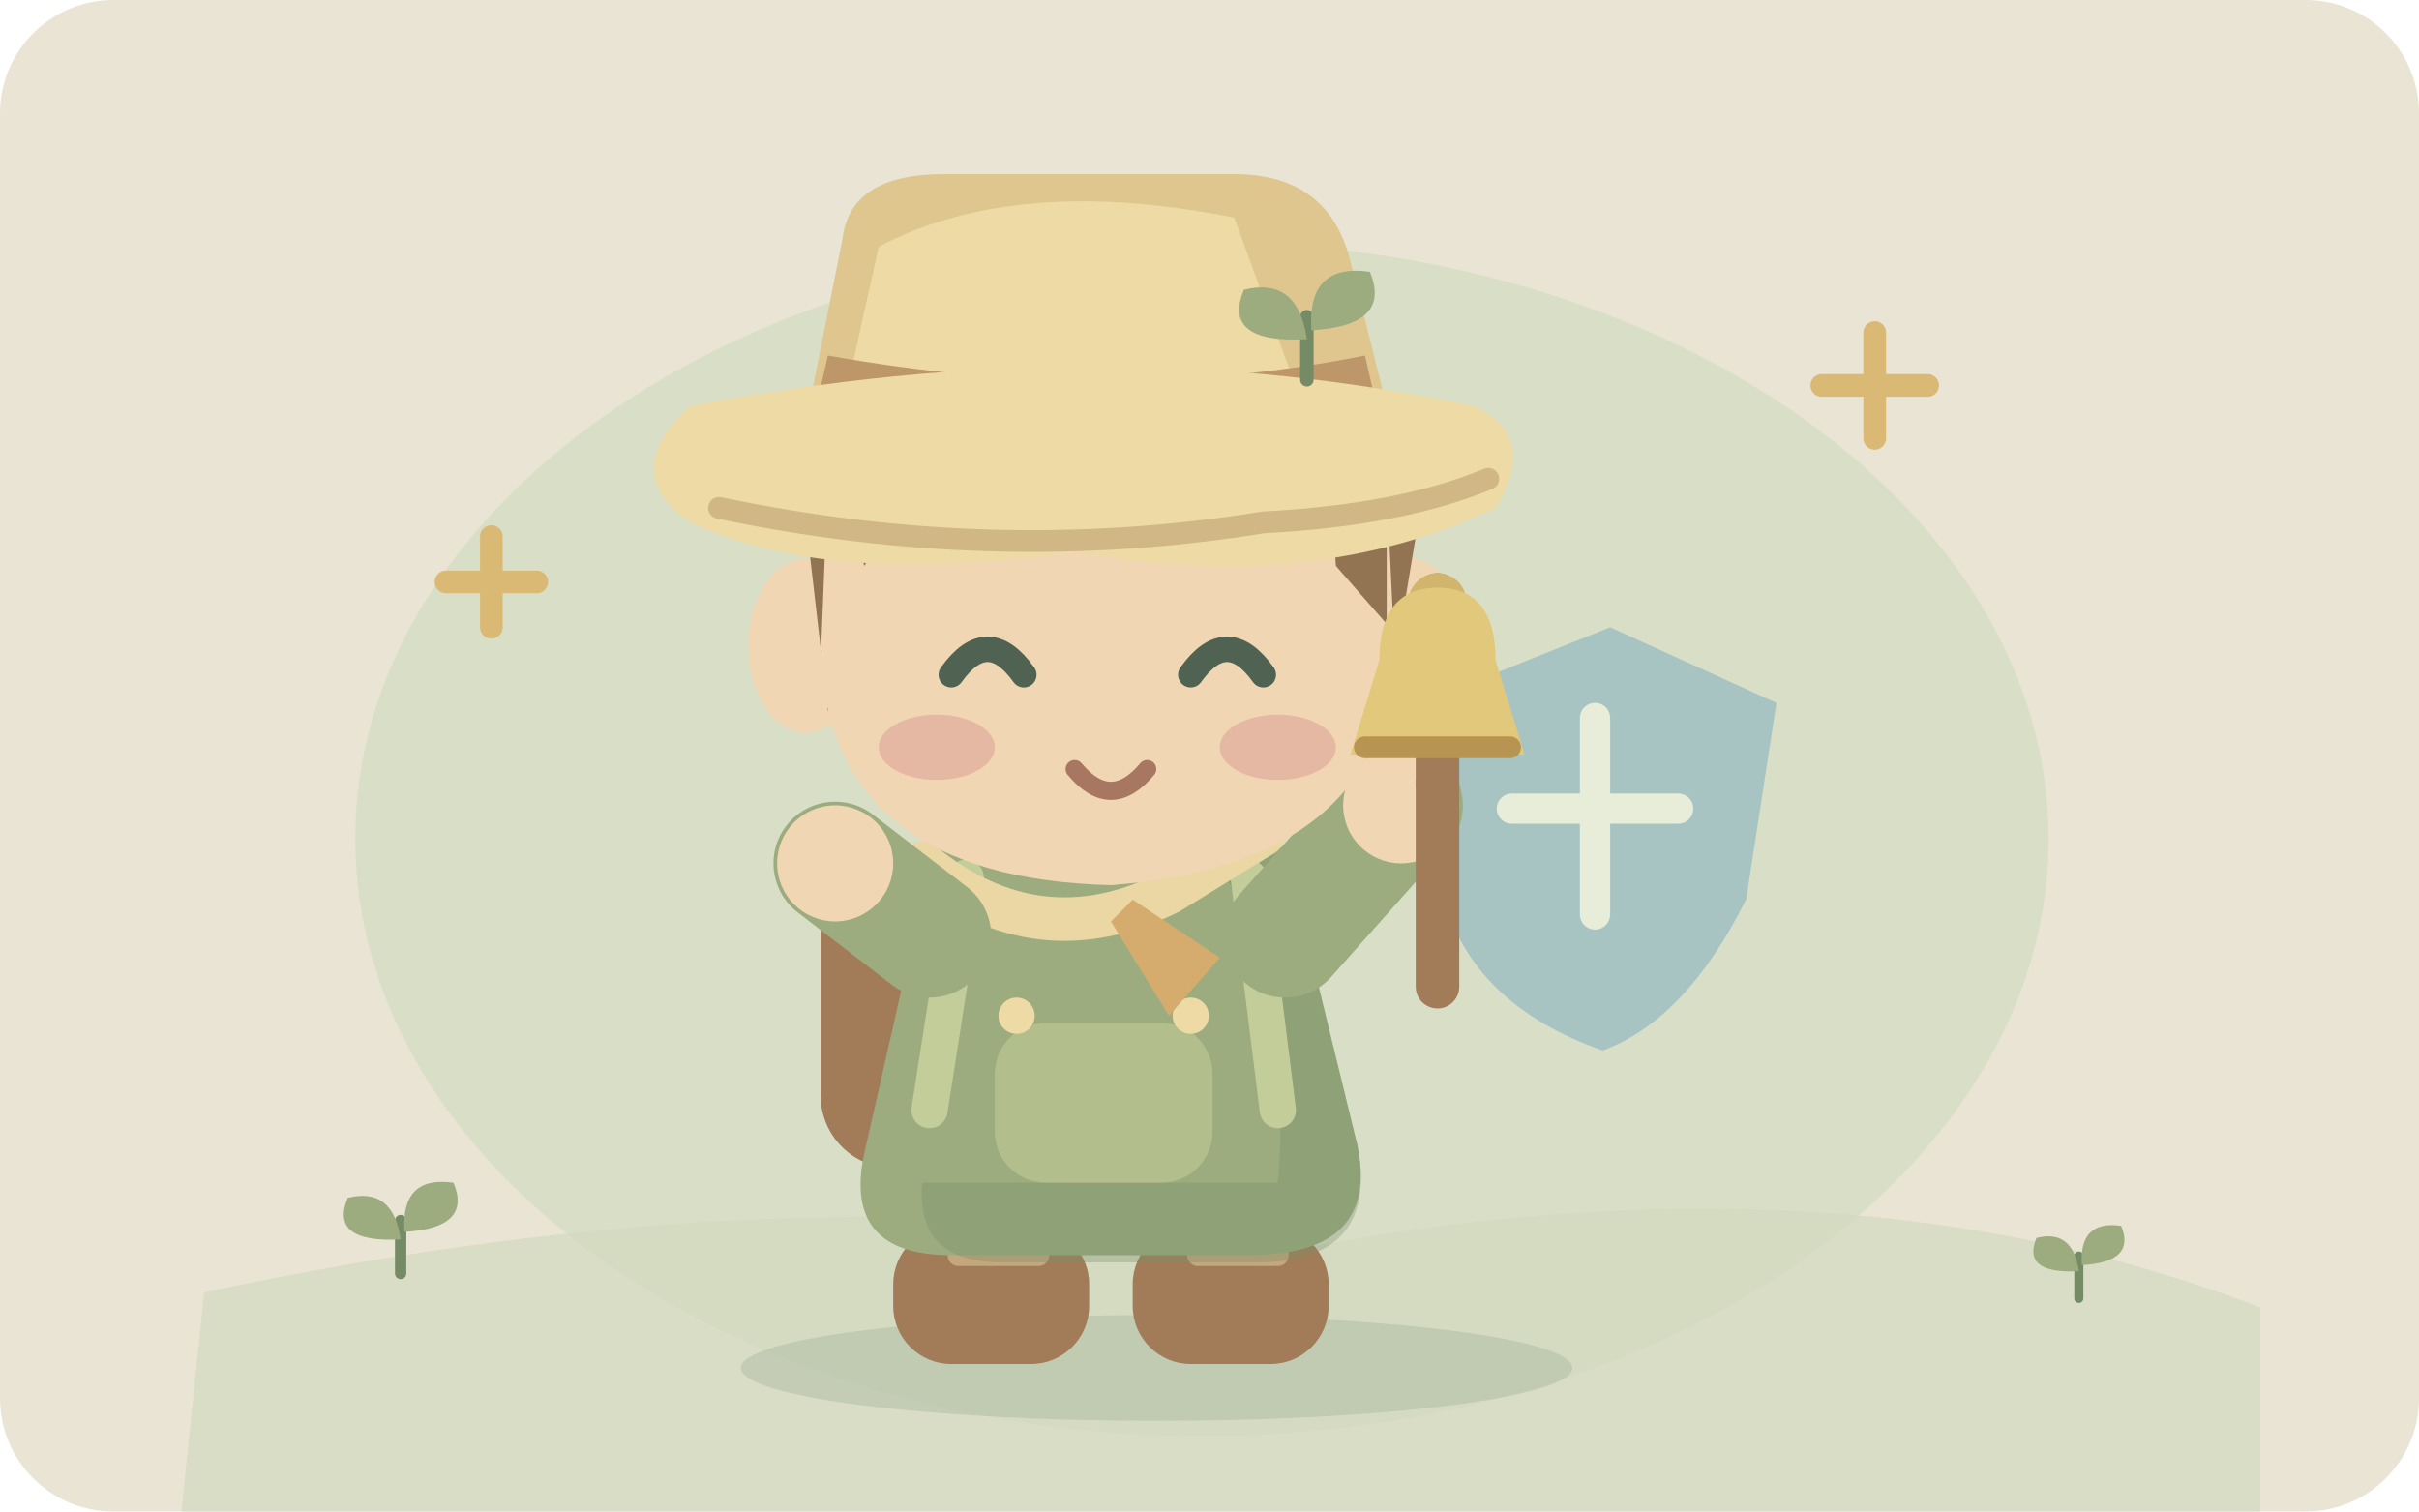
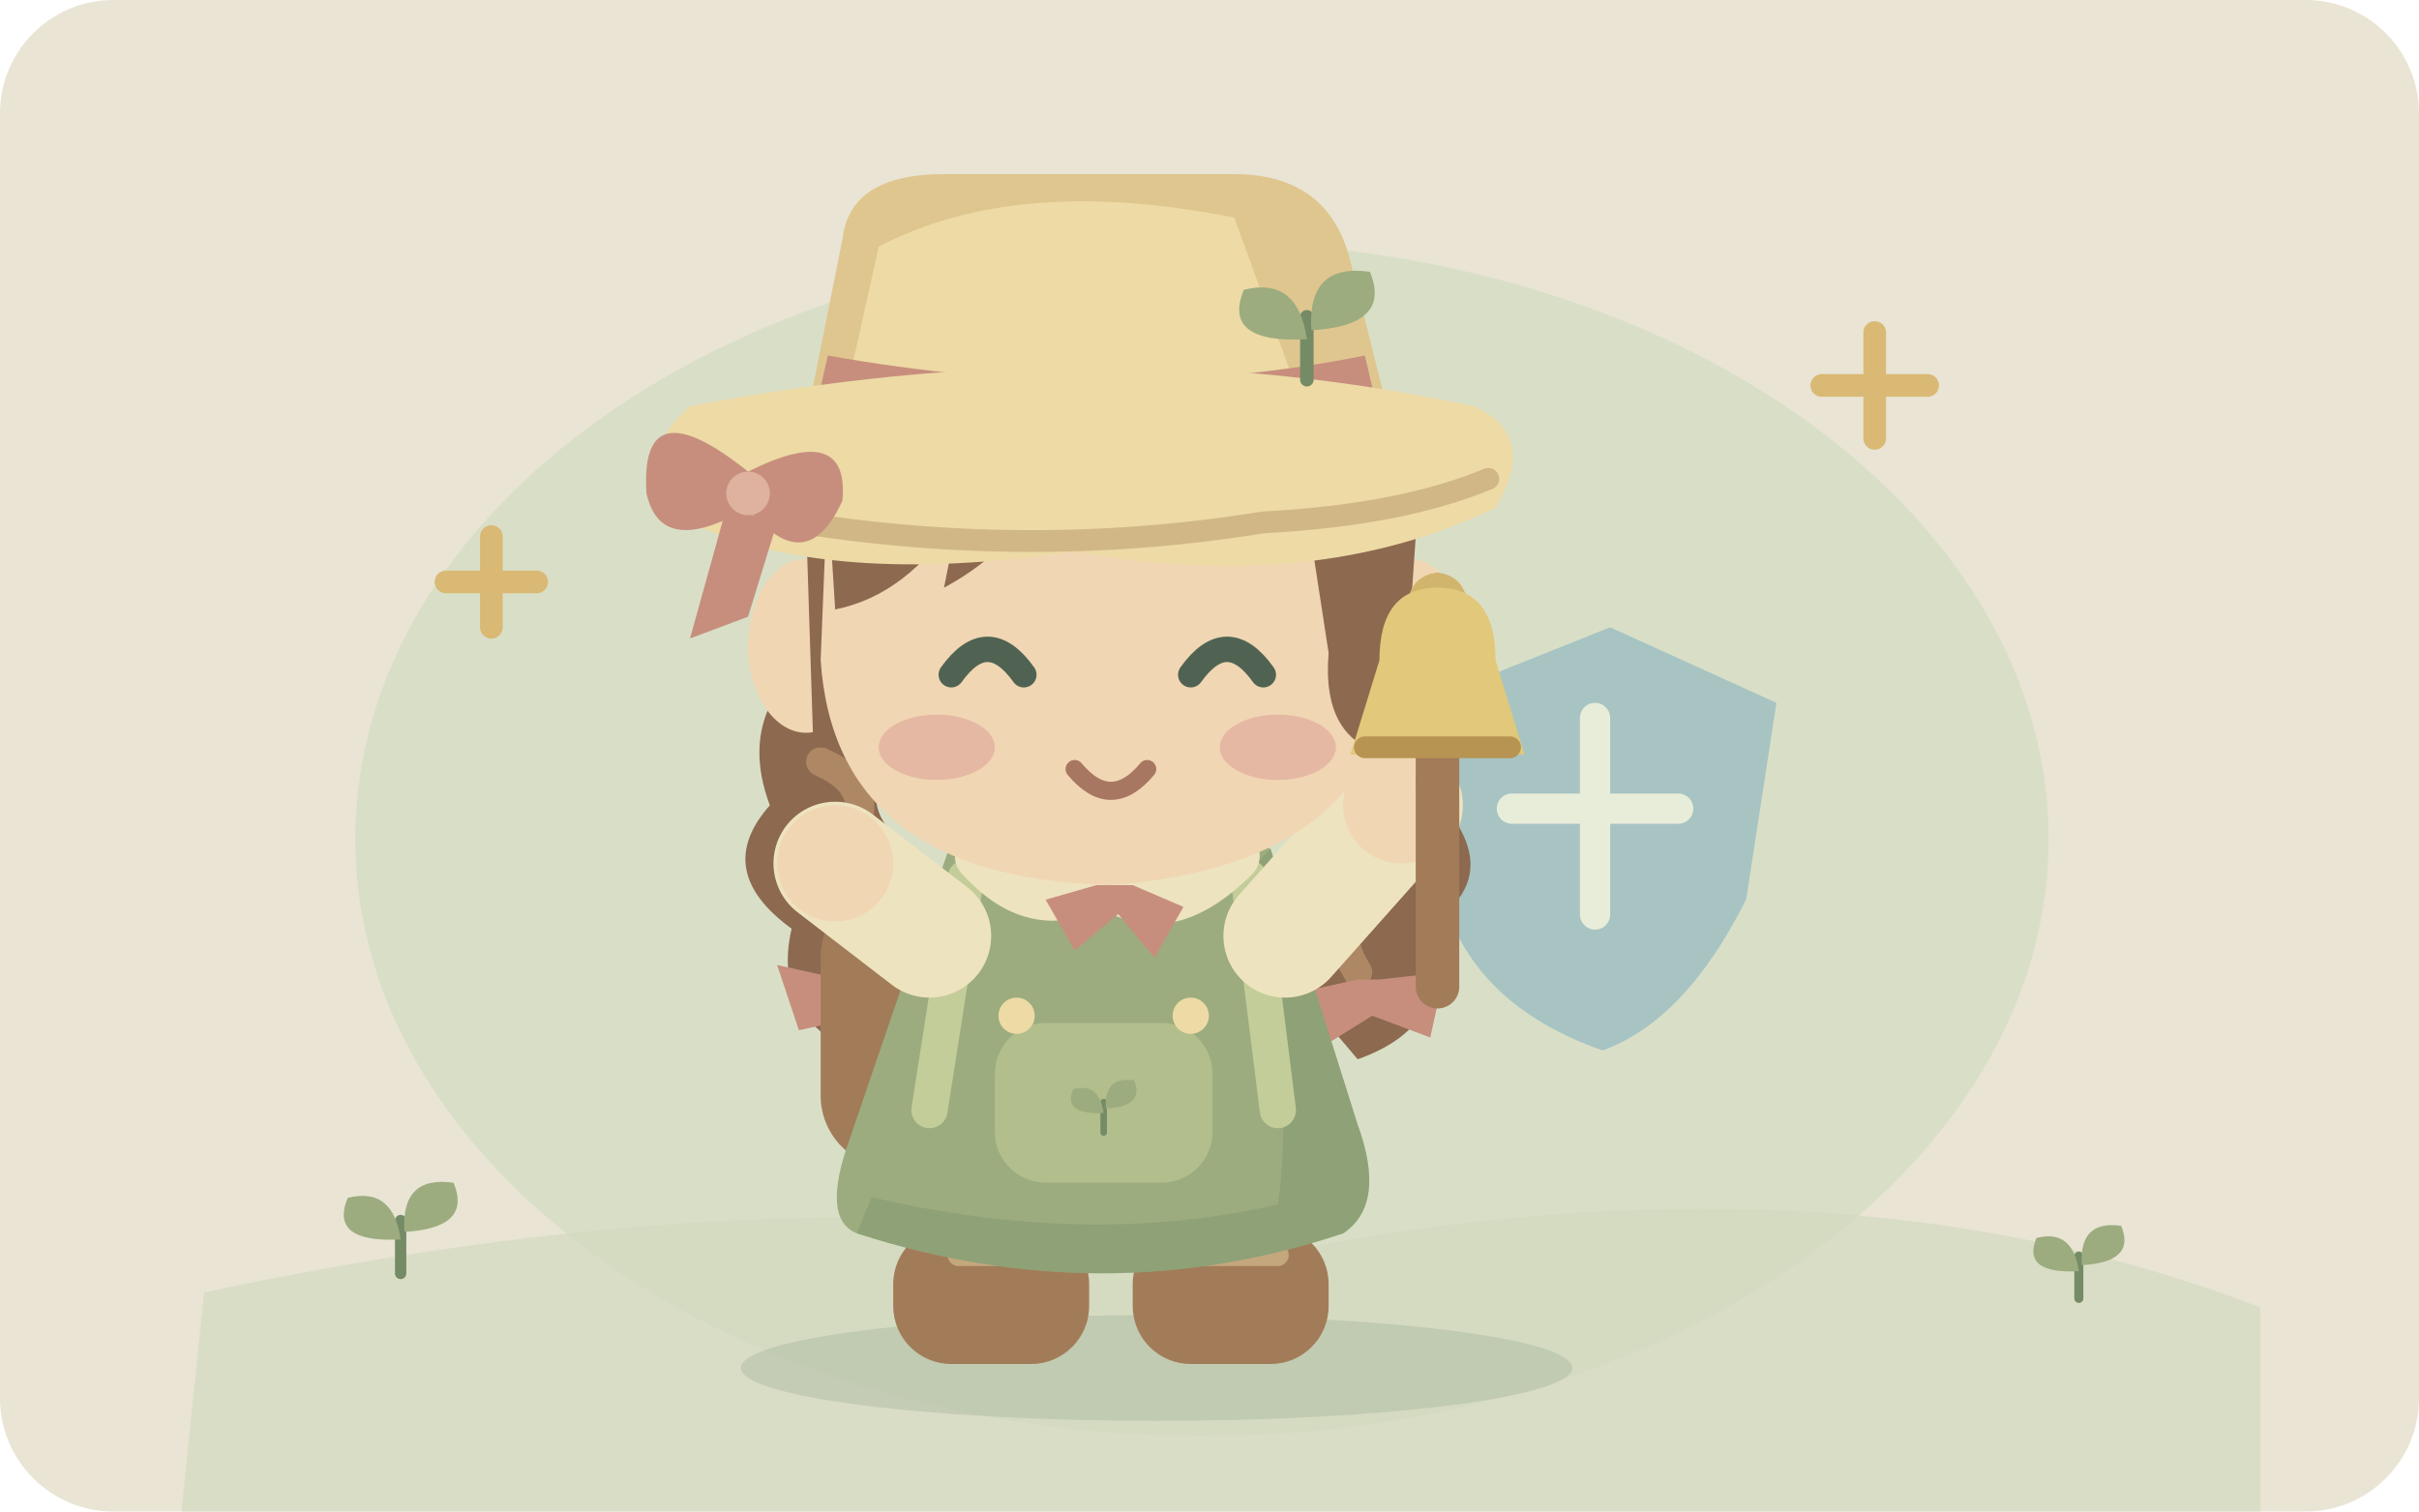
<svg xmlns="http://www.w3.org/2000/svg" width="320" height="200" viewBox="0 0 320 200">
  <rect x="0" y="0" width="320" height="200" rx="15" fill="#e9e4d4" />
  <ellipse cx="159" cy="111" rx="112" ry="79" fill="#d9dfc7" />
  <path d="M27 171Q107 154 168 166Q242 151 299 173V200H24Z" fill="#d1d9be" opacity=".65" />
  <g transform="translate(53 165) scale(0.5)">
    <path d="M0 7V-7" fill="none" stroke="#758b66" stroke-width="3" stroke-linecap="round" stroke-linejoin="round" />
    <path d="M0-2Q-19-1-14-13Q-2-16 0-2M1-4Q0-19 14-17Q19-5 1-4" fill="#9cac7e" />
  </g>
  <g transform="translate(275 169) scale(0.4)">
    <path d="M0 7V-7" fill="none" stroke="#758b66" stroke-width="3" stroke-linecap="round" stroke-linejoin="round" />
    <path d="M0-2Q-19-1-14-13Q-2-16 0-2M1-4Q0-19 14-17Q19-5 1-4" fill="#9cac7e" />
  </g>
  <path d="M213 83 235 93 231 119Q223 135 212 139Q195 133 191 119L188 93Z" fill="#a7c4c3" />
  <path d="M211 95V121M200 107H222" fill="none" stroke="#e8edd9" stroke-width="4" stroke-linecap="round" stroke-linejoin="round" />
  <path d="M65 71V83M59 77H71M248 44V58M241 51H255" fill="none" stroke="#d9b974" stroke-width="3" stroke-linecap="round" stroke-linejoin="round" />
  <ellipse cx="153" cy="181" rx="55" ry="7" fill="#5b7057" opacity=".16" />
  <g transform="translate(50 0) scale(.96)">
-     <rect x="61" y="118" width="31" height="43" rx="10" fill="#a27c59" />
-     <rect x="76" y="156" width="20" height="29" rx="8" fill="#b29a76" />
-     <rect x="105" y="156" width="20" height="29" rx="8" fill="#b29a76" />
+     <path d="M67 86Q48 95 54 111Q46 120 57 128Q54 141 68 146L77 133Q67 126 72 116Q63 108 78 98Z" fill="#8c694f" />
+     <path d="M134 86Q151 95 146 110Q156 121 144 128Q149 141 135 146L124 133Q135 125 129 116Q139 107 124 98Z" fill="#8c694f" />
+     <path d="M61 105Q70 109 64 117M61 123Q70 126 66 134M139 104Q130 109 136 117M139 123Q130 126 135 134" fill="none" stroke="#ae8864" stroke-width="4" stroke-linecap="round" stroke-linejoin="round" />
+     <path d="M64 135 55 133 58 142 67 140 74 145 77 137 68 135Z" fill="#c78e7d" />
+     <path d="M135 135 126 137 129 145 137 140 145 143 147 134 138 135Z" fill="#c78e7d" />
+     <rect x="61" y="122" width="31" height="39" rx="10" fill="#a27c59" />
+     <rect x="77" y="157" width="18" height="28" rx="8" fill="#eee3bf" />
+     <rect x="107" y="157" width="18" height="28" rx="8" fill="#eee3bf" />
    <rect x="71" y="169" width="27" height="19" rx="8" fill="#a27c59" />
    <rect x="104" y="169" width="27" height="19" rx="8" fill="#a27c59" />
    <path d="M80 173H91M113 173H124" fill="none" stroke="#c5a77d" stroke-width="3" stroke-linecap="round" stroke-linejoin="round" />
-     <path d="M77 115Q100 107 125 117L135 158Q138 173 120 173H79Q64 173 67 159Z" fill="#9cac7e" />
-     <path d="M117 121Q126 141 124 163H75Q74 174 86 174H121Q138 174 135 158L125 117Z" fill="#758b66" opacity=".32" />
+     <path d="M79 116Q100 109 123 117L135 155Q139 166 133 170Q100 181 66 170Q61 168 65 157Z" fill="#9cac7e" />
+     <path d="M118 122Q127 145 124 166Q98 172 68 165L66 170Q100 181 133 170Q139 166 135 155L123 117Z" fill="#758b66" opacity=".32" />
    <path d="M81 121 76 153M120 121 124 153" fill="none" stroke="#c3cd9a" stroke-width="5" stroke-linecap="round" stroke-linejoin="round" />
    <rect x="85" y="141" width="30" height="22" rx="7" fill="#b2be8c" />
    <circle cx="88" cy="140" r="2.5" fill="#eddaa5" />
    <circle cx="112" cy="140" r="2.5" fill="#eddaa5" />
-     <path d="M75 119Q91 132 109 123L122 115" fill="none" stroke="#ead7a4" stroke-width="6" stroke-linecap="round" stroke-linejoin="round" />
-     <path d="M104 124 116 132 109 140 101 127Z" fill="#d5ac6e" />
-     <path d="M76 129 63 119" fill="none" stroke="#9cac7e" stroke-width="17" stroke-linecap="round" stroke-linejoin="round" />
-     <path d="M125 129 141 111" fill="none" stroke="#9cac7e" stroke-width="17" stroke-linecap="round" stroke-linejoin="round" />
+     <path d="M83 118Q91 127 100 121Q108 128 118 118" fill="none" stroke="#eee3bf" stroke-width="7" stroke-linecap="round" stroke-linejoin="round" />
+     <path d="M99 122 92 124 96 131 102 126 107 132 111 125 104 122Z" fill="#c78e7d" />
+     <g transform="translate(100 154) scale(0.3)">
+       <path d="M0 7V-7" fill="none" stroke="#758b66" stroke-width="3" stroke-linecap="round" stroke-linejoin="round" />
+       <path d="M0-2Q-19-1-14-13Q-2-16 0-2M1-4Q0-19 14-17Q19-5 1-4" fill="#9cac7e" />
+     </g>
+     <path d="M76 129 63 119" fill="none" stroke="#eee3bf" stroke-width="17" stroke-linecap="round" stroke-linejoin="round" />
+     <path d="M125 129 141 111" fill="none" stroke="#eee3bf" stroke-width="17" stroke-linecap="round" stroke-linejoin="round" />
    <circle cx="63" cy="119" r="8" fill="#f0d6b2" />
    <circle cx="141" cy="111" r="8" fill="#f0d6b2" />
    <ellipse cx="59" cy="89" rx="8" ry="12" fill="#f0d6b2" />
    <ellipse cx="142" cy="89" rx="8" ry="12" fill="#f0d6b2" />
-     <path d="M59 72Q58 36 99 37Q141 35 143 74L139 98H62Z" fill="#927453" />
+     <path d="M59 72Q58 36 99 37Q141 35 143 74L141 103H60Z" fill="#8c694f" />
    <path d="M62 66Q100 46 139 67L140 88Q140 119 101 122Q63 121 61 91Z" fill="#f0d6b2" />
-     <path d="M64 65Q76 52 89 57L80 76 73 69 67 78Z" fill="#927453" />
-     <path d="M131 64 139 67 139 86 132 78Z" fill="#927453" />
+     <path d="M62 68Q72 52 96 59Q91 74 78 81L80 71Q73 82 63 84Z" fill="#8c694f" />
+     <path d="M127 62Q139 65 141 80L139 104Q130 102 131 90L129 77Z" fill="#8c694f" />
+     <path d="M68 71Q77 62 88 63" fill="none" stroke="#ae8864" stroke-width="3" stroke-linecap="round" stroke-linejoin="round" />
    <ellipse cx="77" cy="103" rx="8" ry="4.5" fill="#dfa89b" opacity=".65" />
    <ellipse cx="124" cy="103" rx="8" ry="4.5" fill="#dfa89b" opacity=".65" />
    <path d="M79 93Q84 86 89 93M112 93Q117 86 122 93" fill="none" stroke="#506353" stroke-width="3.5" stroke-linecap="round" stroke-linejoin="round" />
    <path d="M96 106Q101 112 106 106" fill="none" stroke="#a87761" stroke-width="2.5" stroke-linecap="round" stroke-linejoin="round" />
    <path d="M59 58 64 33Q65 24 78 24H118Q131 24 134 36L140 60Z" fill="#dfc68f" />
    <path d="M69 34Q88 24 118 30L126 52H65Z" fill="#eddaa5" />
-     <path d="M62 49Q101 56 136 49L139 62H59Z" fill="#bd9769" />
+     <path d="M62 49Q101 56 136 49L139 62H59Z" fill="#c78e7d" />
    <path d="M43 56Q100 45 151 56Q160 60 154 70Q129 82 96 76Q62 81 43 72Q33 65 43 56Z" fill="#eddaa5" />
    <path d="M47 70Q85 78 122 72Q141 71 153 66" fill="none" stroke="#d1b785" stroke-width="3" stroke-linecap="round" stroke-linejoin="round" />
+     <path d="M51 65Q36 53 37 68Q39 77 51 70Q59 80 64 69Q65 58 51 65Z" fill="#c78e7d" />
+     <path d="M48 70 43 88 51 85 55 72" fill="#c78e7d" />
+     <circle cx="51" cy="68" r="3" fill="#dfb2a0" />
    <g transform="translate(128 48) scale(0.62)">
      <path d="M0 7V-7" fill="none" stroke="#758b66" stroke-width="3" stroke-linecap="round" stroke-linejoin="round" />
      <path d="M0-2Q-19-1-14-13Q-2-16 0-2M1-4Q0-19 14-17Q19-5 1-4" fill="#9cac7e" />
    </g>
    <g transform="translate(146 111) scale(1)">
      <path d="M0-29V25" fill="none" stroke="#a27c59" stroke-width="6" stroke-linecap="round" stroke-linejoin="round" />
      <circle cx="0" cy="-28" r="4" fill="#d2b56d" />
      <path d="M-8-20Q-8-30 0-30Q8-30 8-20L12-7H-12Z" fill="#e1c87b" />
      <path d="M-10-8H10" fill="none" stroke="#b79452" stroke-width="3" stroke-linecap="round" stroke-linejoin="round" />
      <circle cx="0" cy="-3" r="3" fill="#a27c59" />
    </g>
  </g>
</svg>
